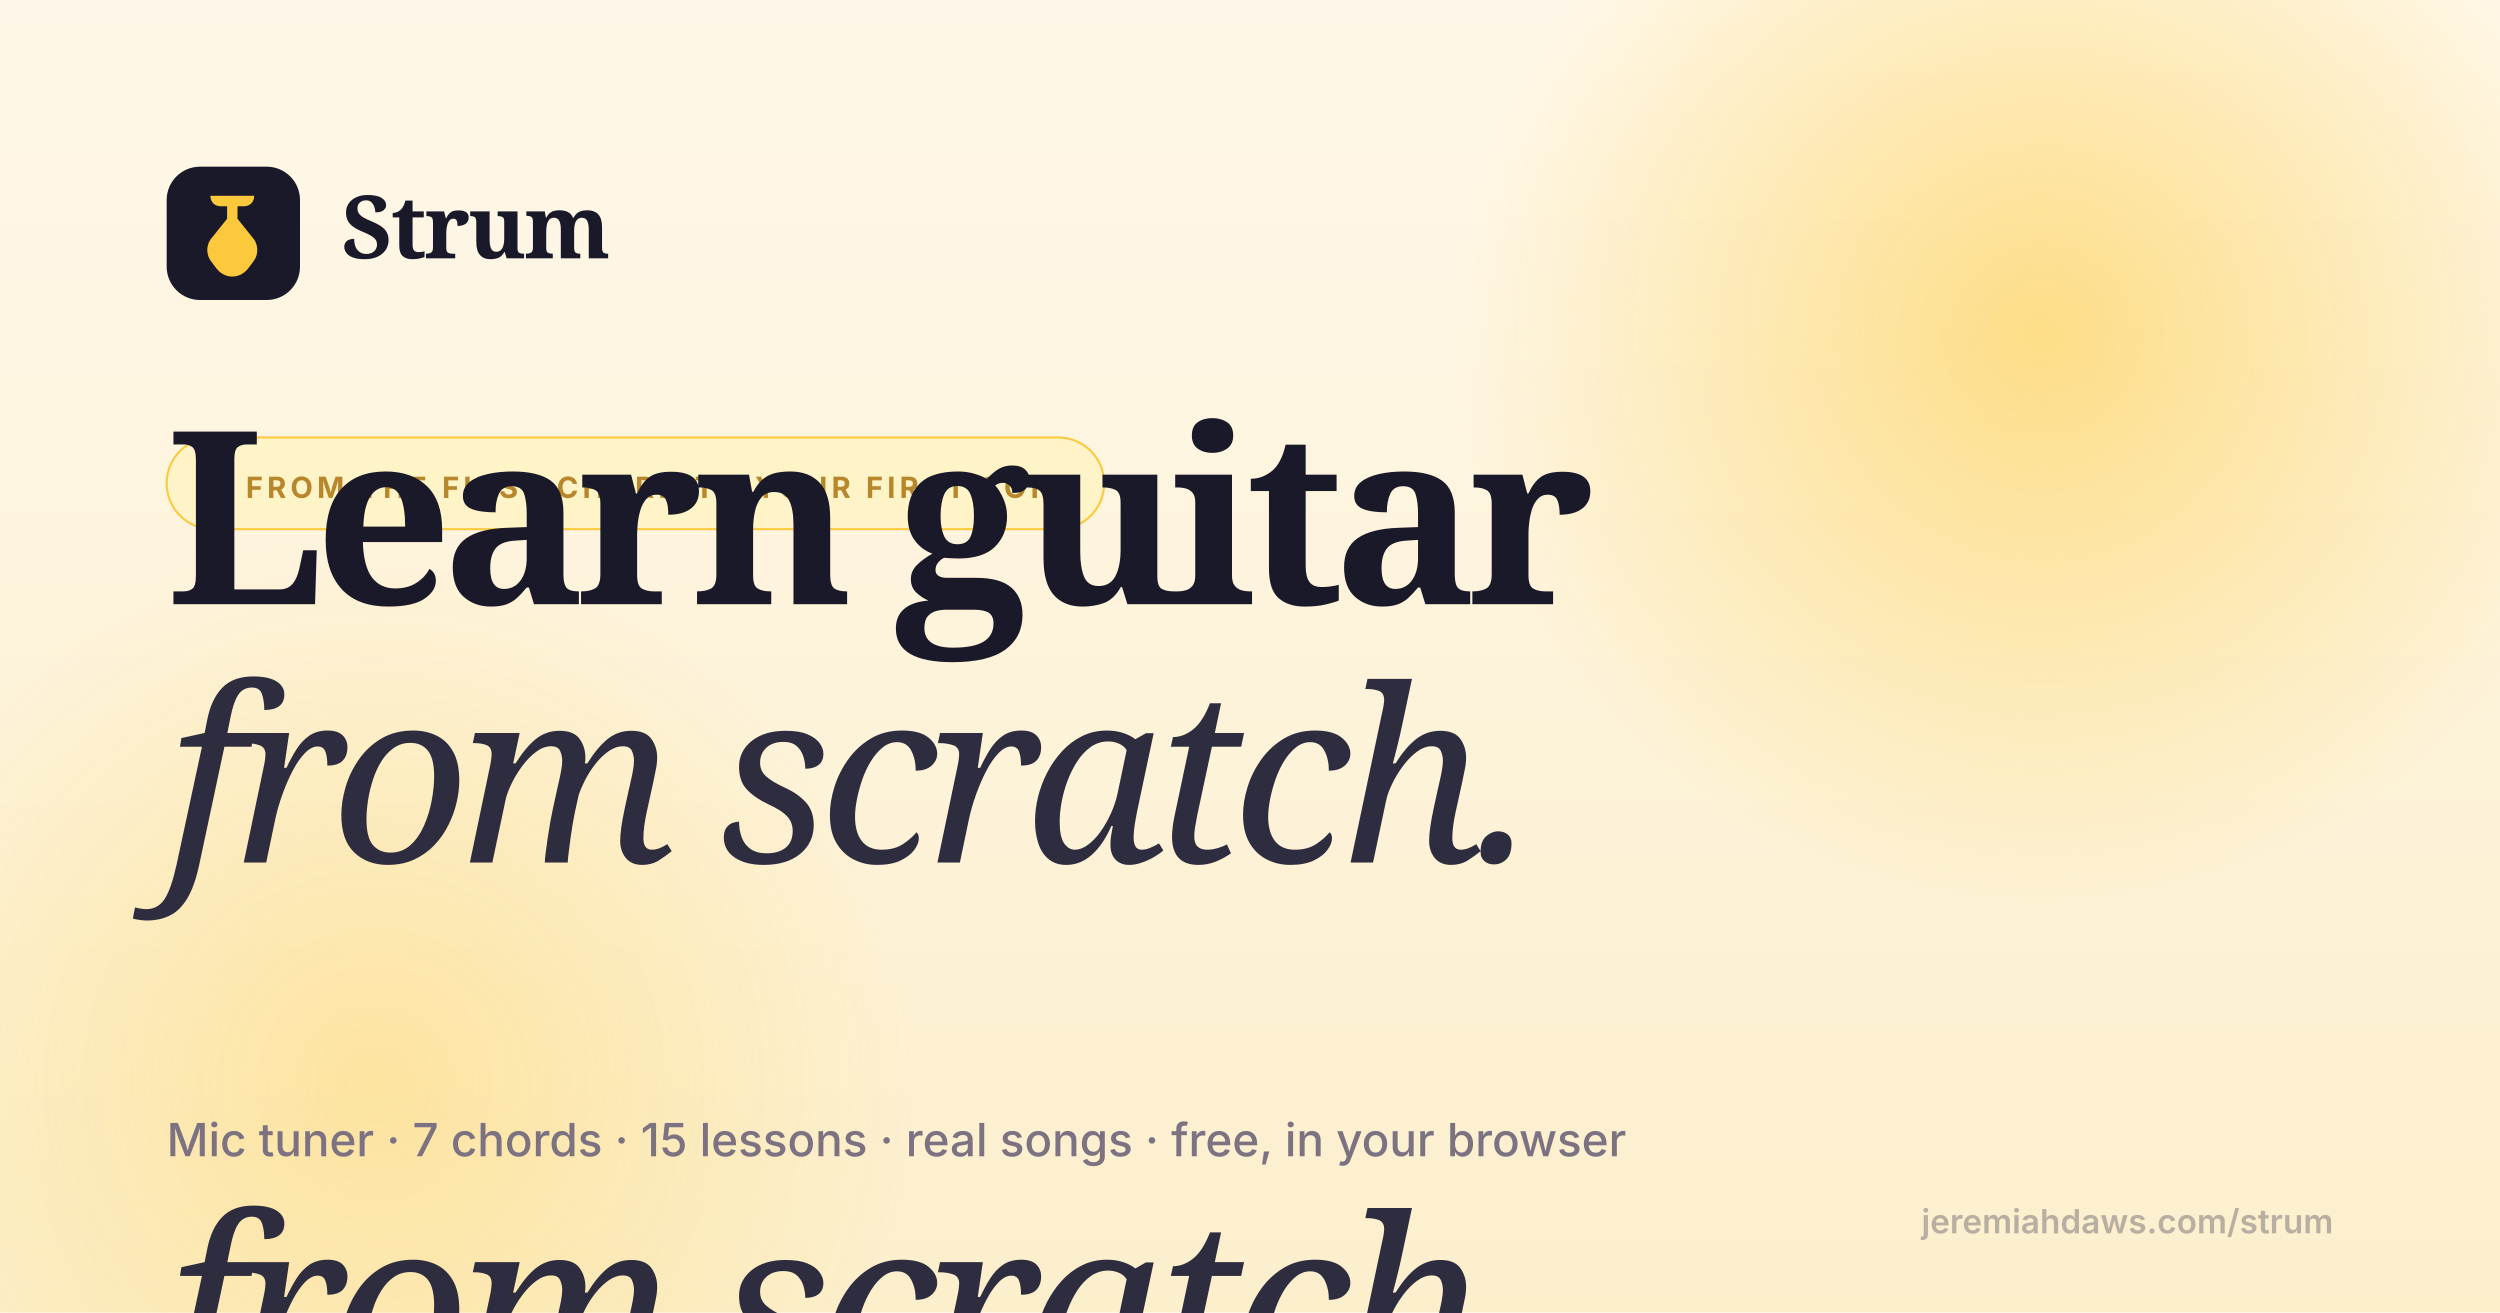
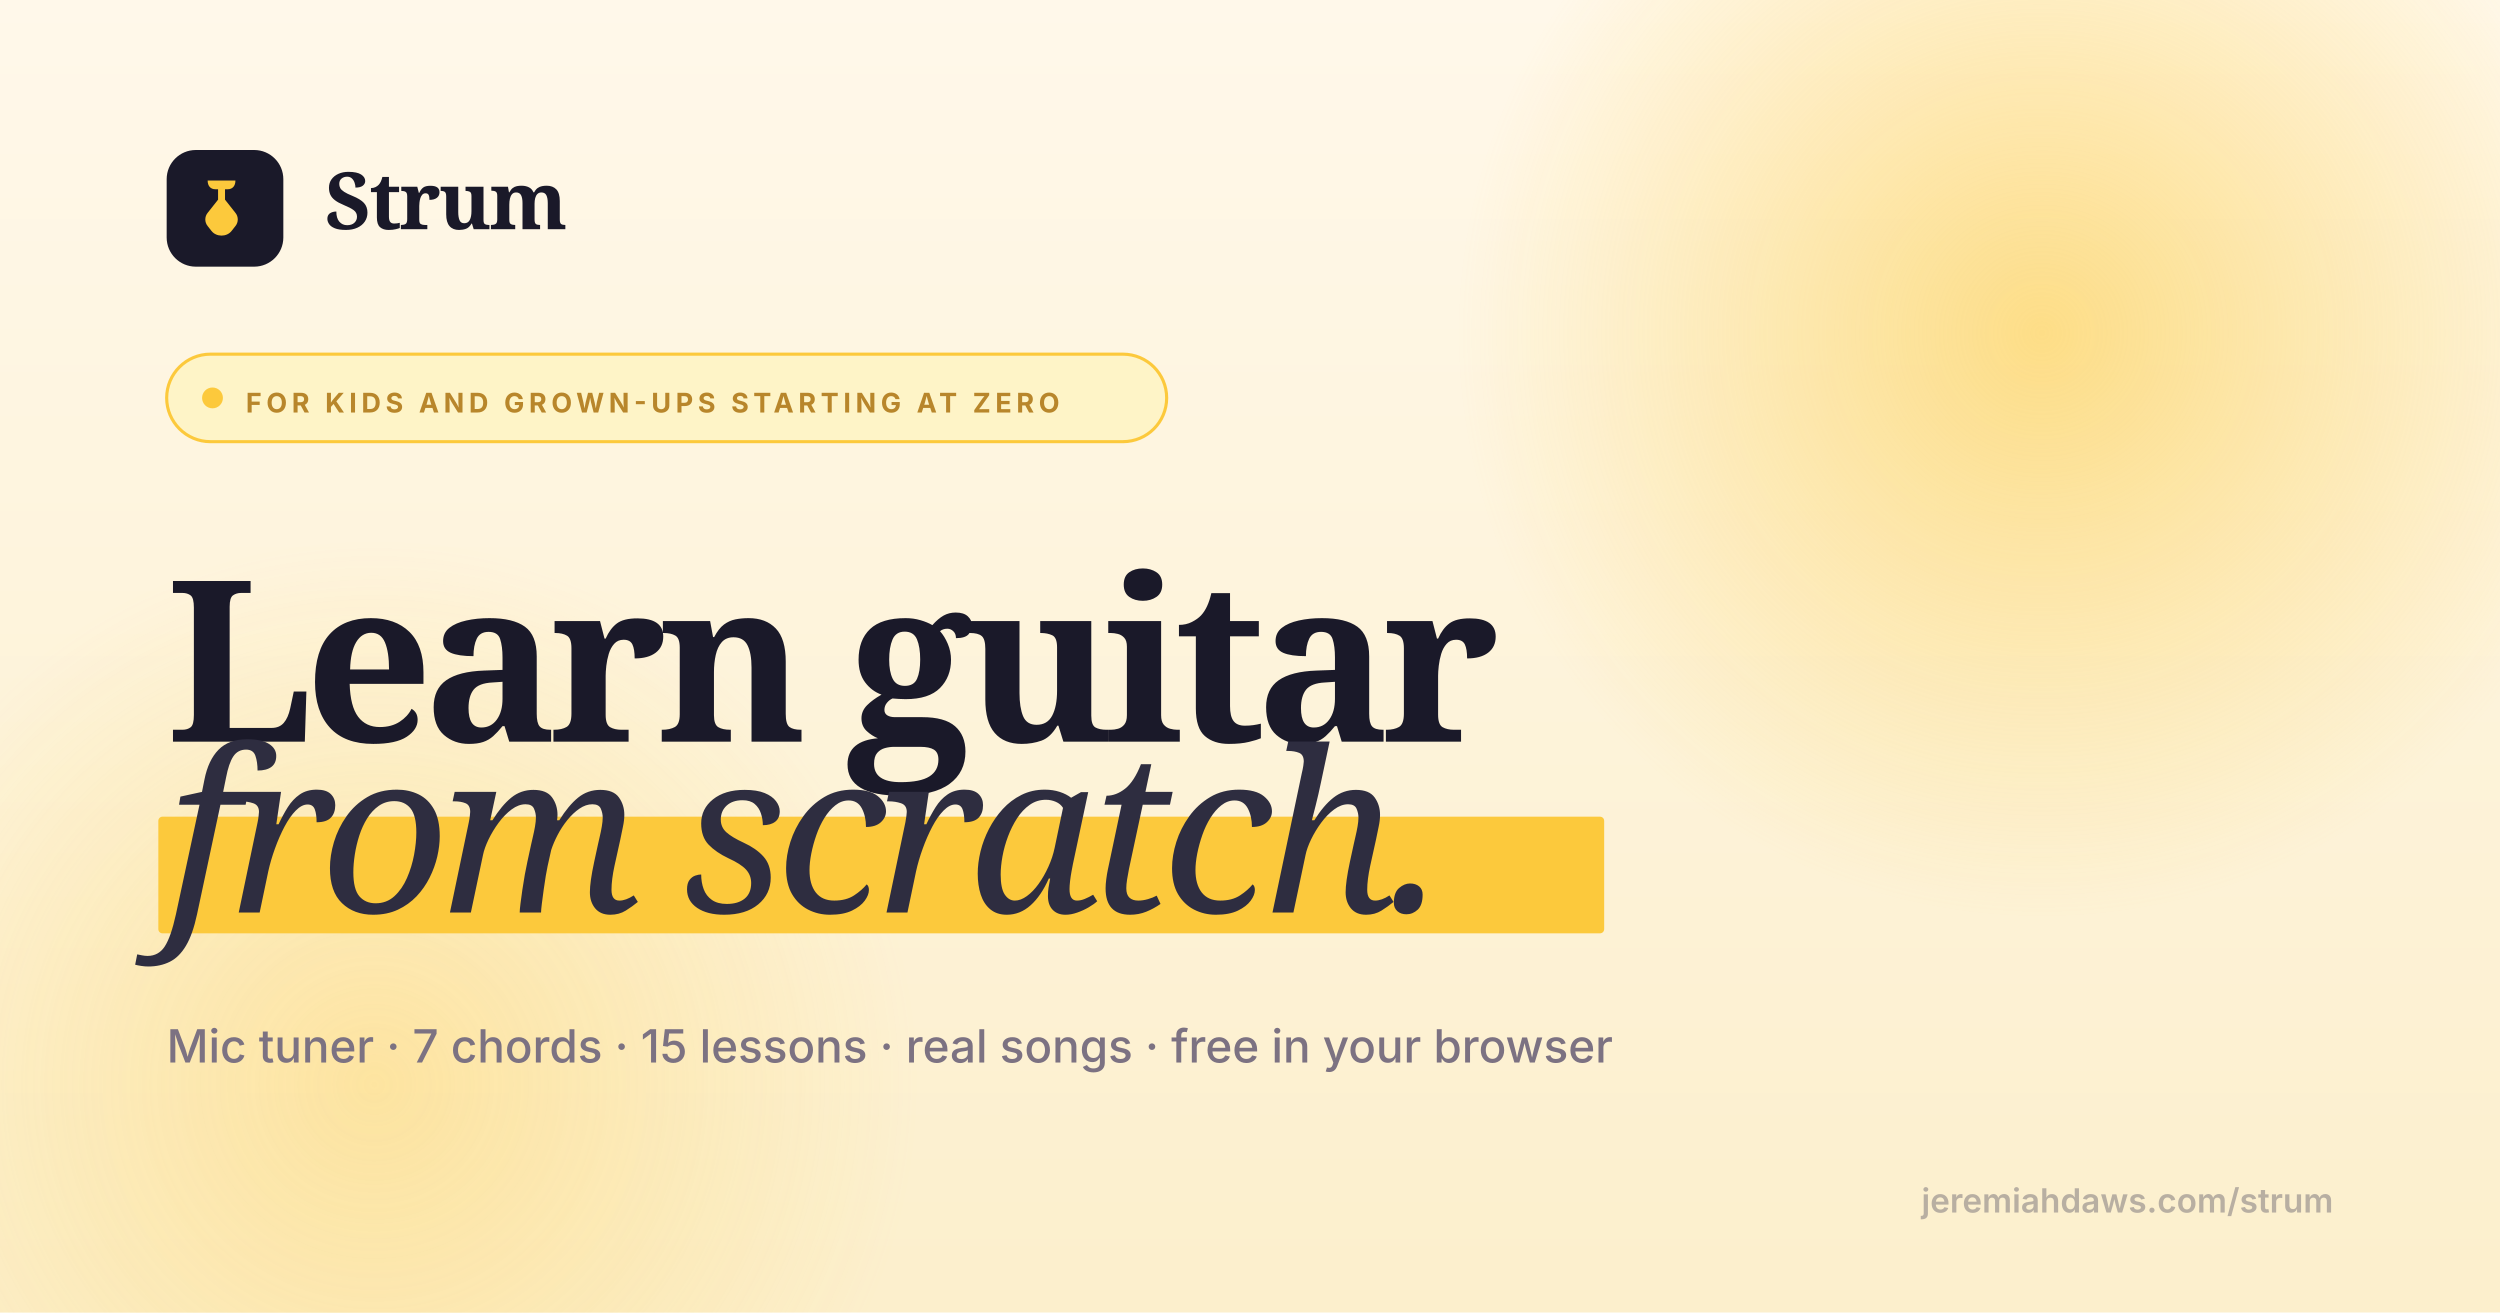
<svg xmlns="http://www.w3.org/2000/svg" viewBox="0 0 1200 630" width="1200" height="630">
  <defs>
    <linearGradient id="bg" x1="0" y1="0" x2="0" y2="1">
      <stop offset="0" stop-color="#FFF8EA" />
      <stop offset="1" stop-color="#FCEFCC" />
    </linearGradient>
    <radialGradient id="halo" cx="0.5" cy="0.5" r="0.5">
      <stop offset="0" stop-color="#FCC93C" stop-opacity="0.55" />
      <stop offset="1" stop-color="#FCC93C" stop-opacity="0" />
    </radialGradient>
  </defs>
  <rect width="1200" height="630" fill="url(#bg)" />
  <circle cx="980" cy="160" r="280" fill="url(#halo)" />
  <circle cx="180" cy="520" r="260" fill="url(#halo)" opacity="0.6" />
-   <g transform="translate(80,80)">
-     <rect width="64" height="64" rx="16" fill="#1A1929" />
-     <path d="M22 14h20c0 3-2 5-5 5h-3v6l8 10c2 3 2 7 0 10l-3 4c-4 5-11 5-15 0l-3-4c-2-3-2-7 0-10l8-10v-6h-3c-3 0-5-2-5-5z" transform="translate(0,0) scale(1)" fill="#FCC93C" />
-     <text x="84" y="44" font-family="Fraunces, Georgia, serif" font-size="42" font-weight="700" fill="#1A1929" letter-spacing="-1">Strum</text>
+   <g transform="translate(80,72)">
+     <rect width="56" height="56" rx="14" fill="#1A1929" />
+     <g transform="translate(8,8) scale(1.667)">
+       <path d="M9 4h6c0 1.5-.8 2.5-2.2 2.5H12v3l3 3.8c.9 1.1.9 2.7 0 3.8l-1.1 1.4c-1.4 1.8-4.4 1.8-5.8 0L7 17.1c-.9-1.1-.9-2.7 0-3.8L10 9.5v-3h-.8C7.8 6.5 7 5.5 7 4z" fill="#FCC93C" />
+     </g>
+     <text x="76" y="38" font-family="Fraunces, Georgia, serif" font-size="38" font-weight="700" fill="#1A1929" letter-spacing="-1">Strum</text>
  </g>
-   <g transform="translate(80,210)">
-     <rect width="450" height="44" rx="22" fill="#FEF4C7" stroke="#FCC93C" stroke-width="1" />
-     <circle cx="22" cy="22" r="5" fill="#FCC93C" />
-     <text x="38" y="29" font-family="Inter, sans-serif" font-size="14" font-weight="700" letter-spacing="2" fill="#B8862B">FROM THE FIRST CHORD TO YOUR FIRST SONG</text>
+   <g transform="translate(80,170)">
+     <rect width="480" height="42" rx="21" fill="#FEF4C7" stroke="#FCC93C" stroke-width="1.5" />
+     <circle cx="22" cy="21" r="5" fill="#FCC93C" />
+     <text x="38" y="28" font-family="Inter, sans-serif" font-size="13" font-weight="700" letter-spacing="2.2" fill="#B8862B">FOR KIDS AND GROWN-UPS STARTING AT ZERO</text>
  </g>
-   <g transform="translate(80,290)">
-     <text font-family="Fraunces, Georgia, serif" font-size="116" font-weight="600" fill="#1A1929" letter-spacing="-5">
-       <tspan x="0" dy="0">Learn guitar</tspan>
-     </text>
-     <text font-family="Fraunces, Georgia, serif" font-size="116" font-weight="500" font-style="italic" letter-spacing="-5">
-       <tspan x="0" dy="124" fill="#2E2D40">
-         <tspan>from scratch.</tspan>
-       </tspan>
-     </text>
-     <rect x="-4" y="346" width="660" height="42" fill="#FCC93C" opacity="0.85" rx="2" />
-     <text font-family="Fraunces, Georgia, serif" font-size="116" font-weight="500" font-style="italic" letter-spacing="-5">
-       <tspan x="0" y="378" fill="#2E2D40">from scratch.</tspan>
-     </text>
-   </g>
-   <text x="80" y="555" font-family="Inter, sans-serif" font-size="22" font-weight="500" fill="#7C7282">
-     Mic tuner · 7 chords · 15 lessons · real songs · free, in your browser
+   <text x="80" y="356" font-family="Fraunces, Georgia, serif" font-size="108" font-weight="600" fill="#1A1929" letter-spacing="-4.5">Learn guitar</text>
+   <rect x="76" y="392" width="694" height="56" fill="#FCC93C" rx="2" />
+   <text x="80" y="438" font-family="Fraunces, Georgia, serif" font-size="108" font-weight="500" font-style="italic" fill="#2E2D40" letter-spacing="-4.5">from scratch.</text>
+   <text x="80" y="510" font-family="Inter, sans-serif" font-size="22" font-weight="500" fill="#7C7282">
+     Mic tuner · 7 chords · 15 lessons · real songs · free in your browser
  </text>
-   <text x="1120" y="592" text-anchor="end" font-family="Inter, sans-serif" font-size="16" font-weight="600" fill="#B8AFA2">jeremiahdaws.com/strum</text>
+   <text x="1120" y="582" text-anchor="end" font-family="Inter, sans-serif" font-size="16" font-weight="600" fill="#B8AFA2">jeremiahdaws.com/strum</text>
</svg>
